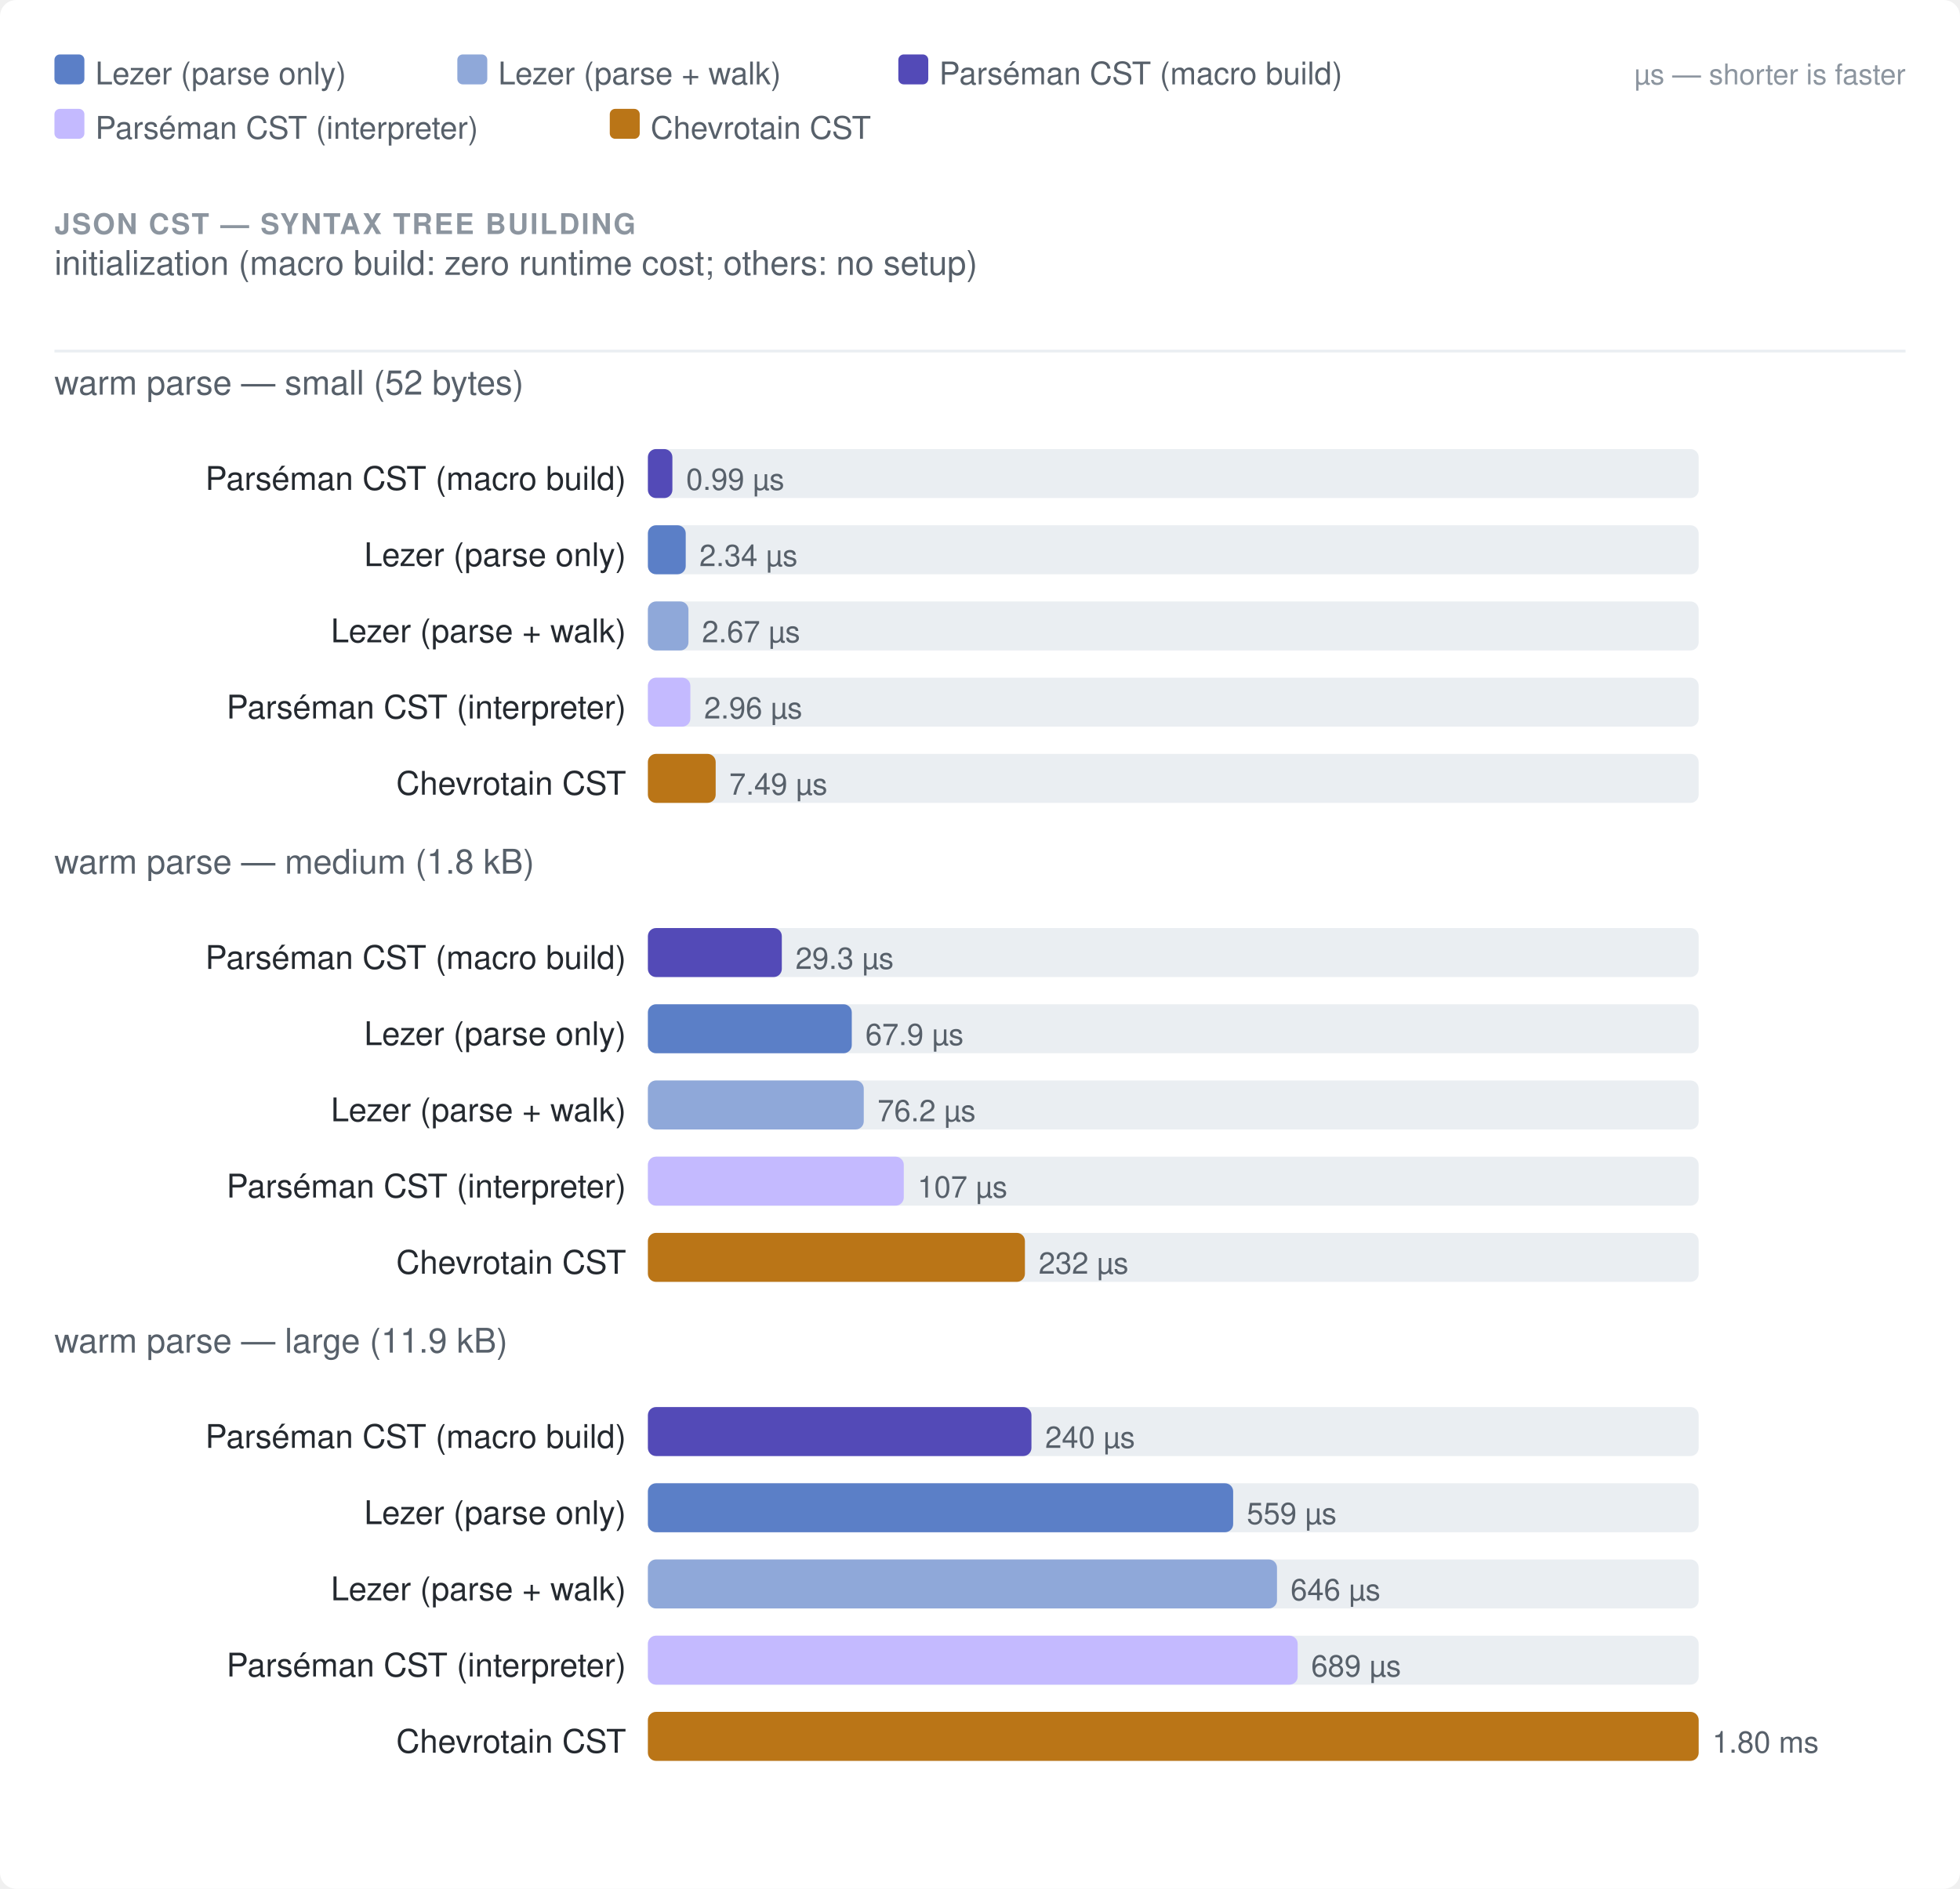
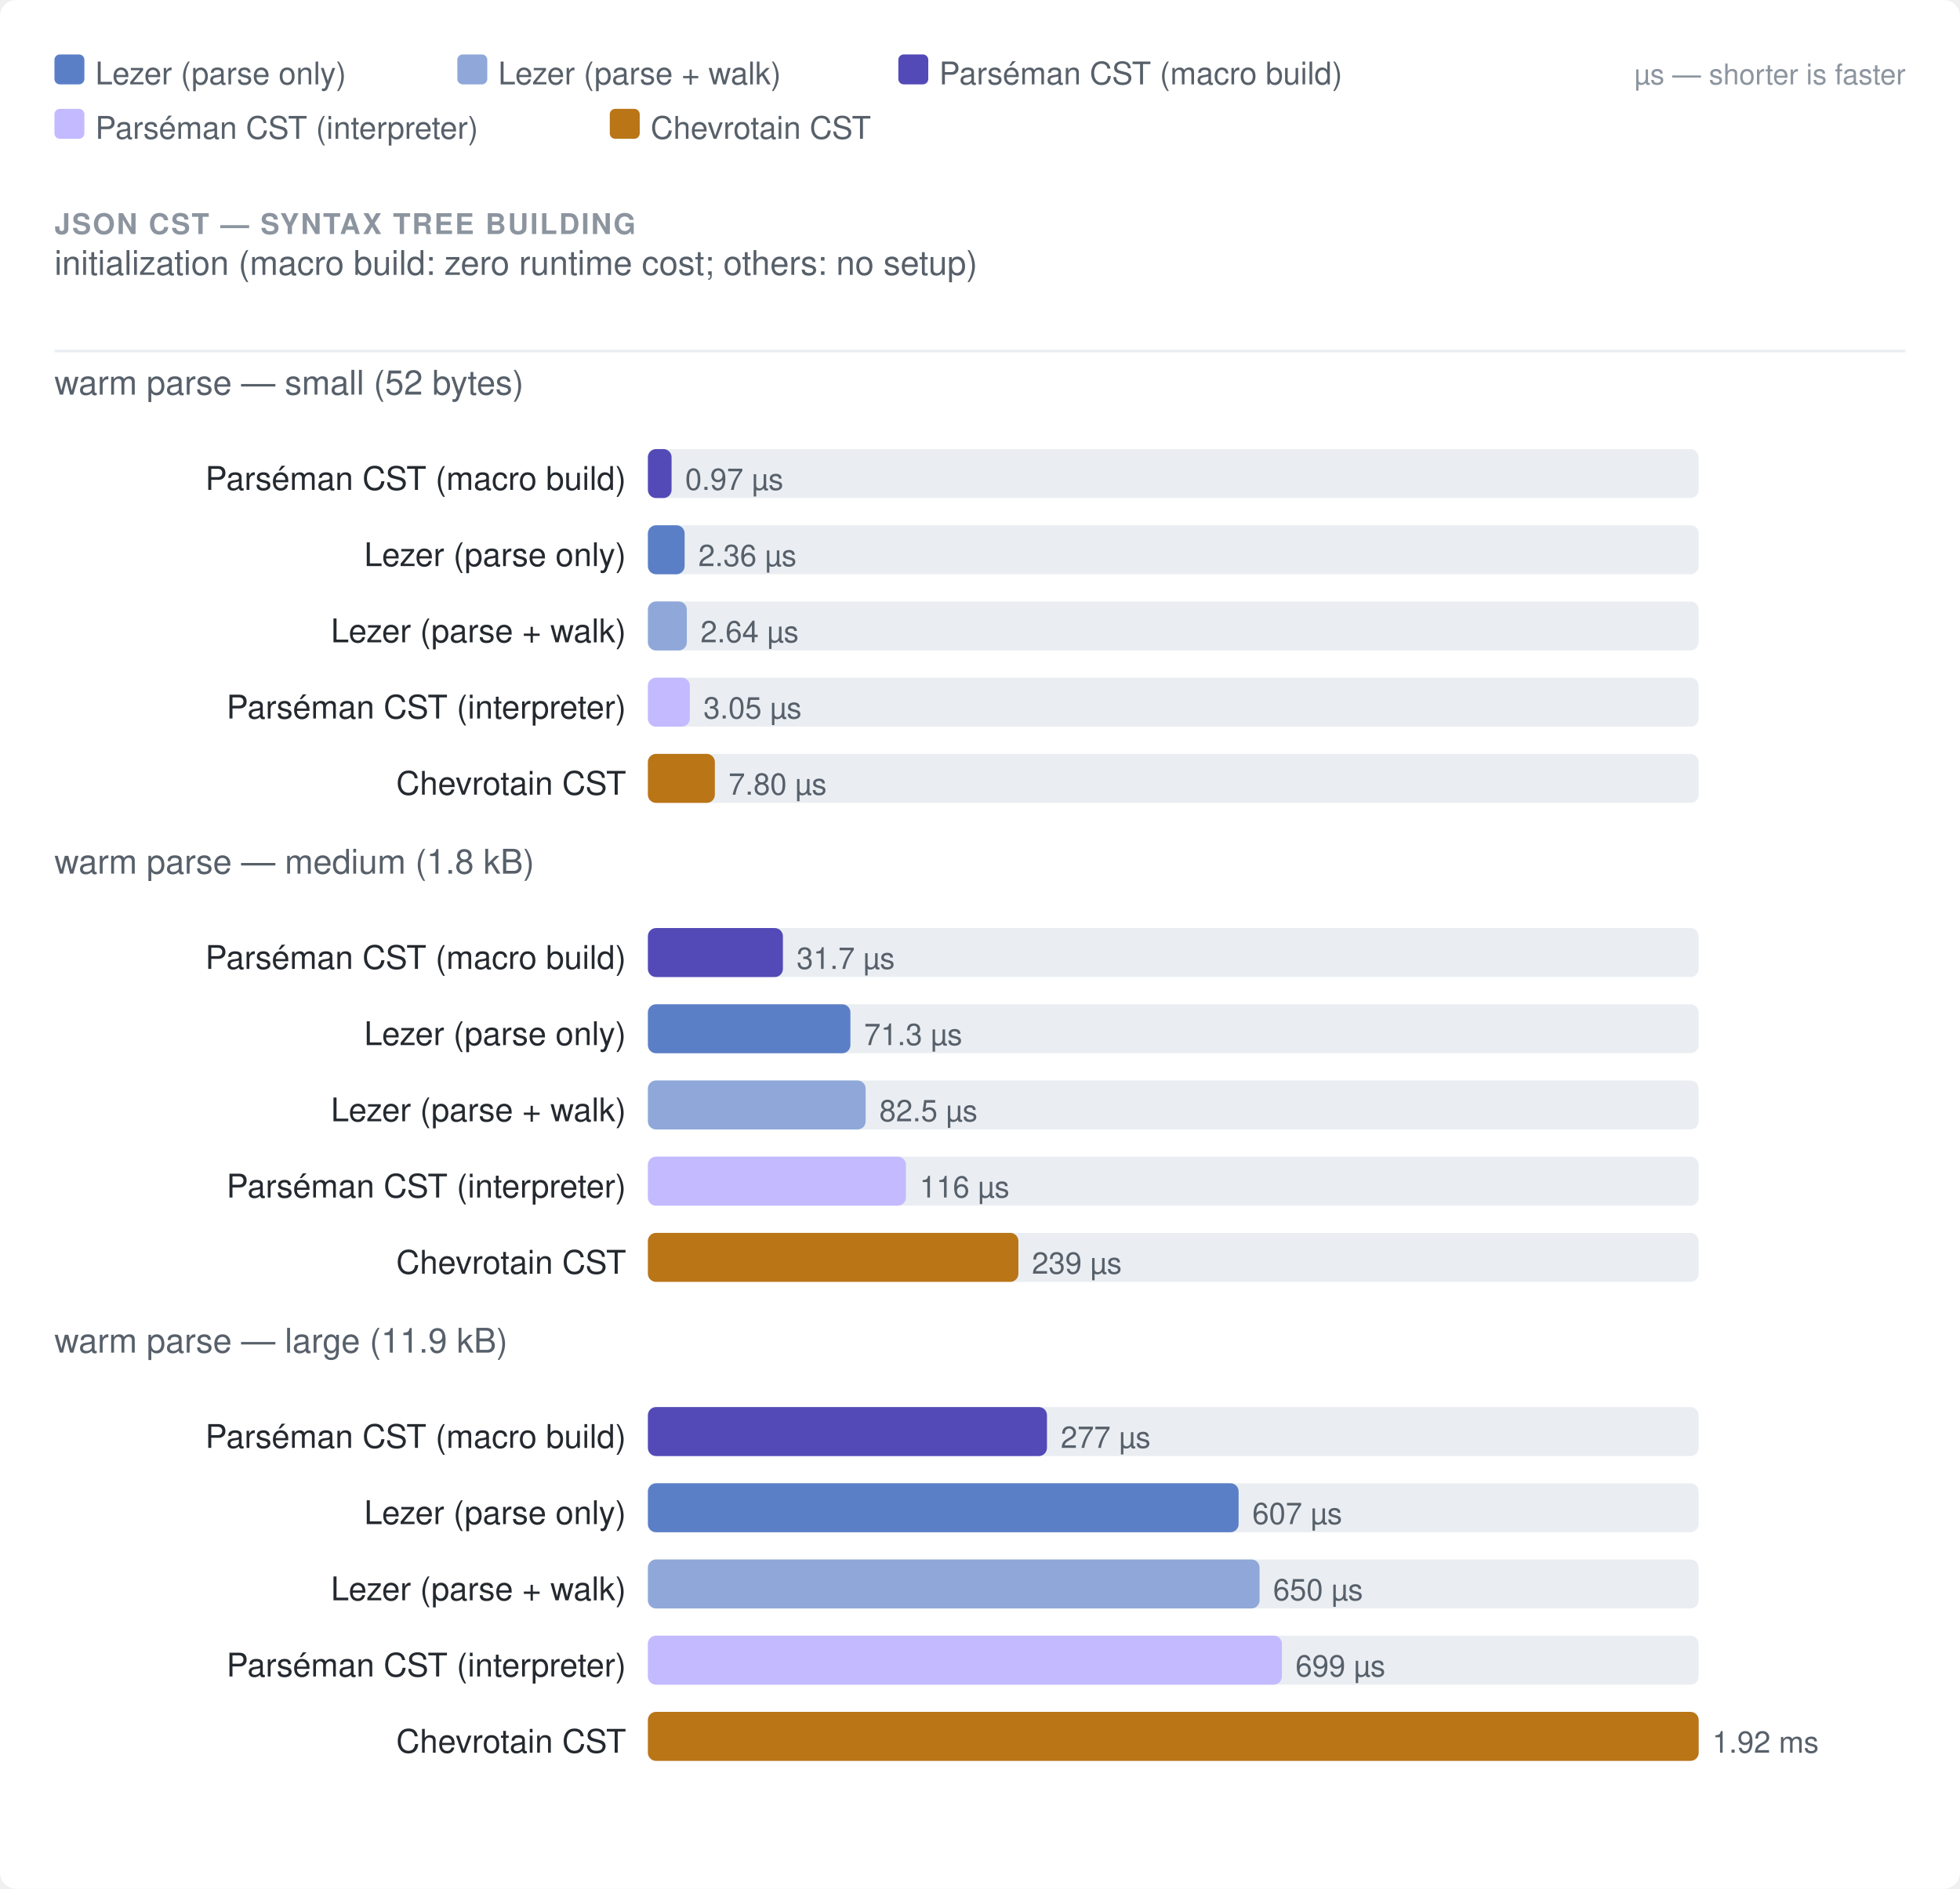
<svg xmlns="http://www.w3.org/2000/svg" viewBox="0 0 720 694" width="720" height="694">
  <rect width="720" height="694" fill="white" rx="6" />
  <rect x="20" y="20" width="11" height="11" rx="2" fill="#5B7FC7" />
  <text x="35" y="31" font-size="11.5" fill="#57606a" font-family="-apple-system,BlinkMacSystemFont,'Segoe UI',Helvetica,Arial,sans-serif">Lezer (parse only)</text>
  <rect x="168" y="20" width="11" height="11" rx="2" fill="#8FA8D9" />
  <text x="183" y="31" font-size="11.5" fill="#57606a" font-family="-apple-system,BlinkMacSystemFont,'Segoe UI',Helvetica,Arial,sans-serif">Lezer (parse + walk)</text>
  <rect x="330" y="20" width="11" height="11" rx="2" fill="#534AB7" />
  <text x="345" y="31" font-size="11.5" fill="#57606a" font-family="-apple-system,BlinkMacSystemFont,'Segoe UI',Helvetica,Arial,sans-serif">Parséman CST (macro build)</text>
  <rect x="20" y="40" width="11" height="11" rx="2" fill="#C4BAFF" />
  <text x="35" y="51" font-size="11.5" fill="#57606a" font-family="-apple-system,BlinkMacSystemFont,'Segoe UI',Helvetica,Arial,sans-serif">Parséman CST (interpreter)</text>
  <rect x="224" y="40" width="11" height="11" rx="2" fill="#BA7517" />
  <text x="239" y="51" font-size="11.5" fill="#57606a" font-family="-apple-system,BlinkMacSystemFont,'Segoe UI',Helvetica,Arial,sans-serif">Chevrotain CST</text>
  <text x="700" y="31" font-size="10.5" fill="#8c959f" text-anchor="end" font-family="-apple-system,BlinkMacSystemFont,'Segoe UI',Helvetica,Arial,sans-serif">µs — shorter is faster</text>
  <text x="20" y="86" font-size="10.5" font-weight="600" fill="#8c959f" letter-spacing="0.06em" font-family="-apple-system,BlinkMacSystemFont,'Segoe UI',Helvetica,Arial,sans-serif">JSON CST — SYNTAX TREE BUILDING</text>
  <text x="20" y="101" font-size="12.5" fill="#57606a" font-family="-apple-system,BlinkMacSystemFont,'Segoe UI',Helvetica,Arial,sans-serif">initialization (macro build: zero runtime cost; others: no setup)</text>
  <line x1="20" y1="129" x2="700" y2="129" stroke="#eaeef2" stroke-width="1" />
  <text x="20" y="145" font-size="12.5" fill="#57606a" font-family="-apple-system,BlinkMacSystemFont,'Segoe UI',Helvetica,Arial,sans-serif">warm parse — small  (52 bytes)</text>
  <text x="230" y="180" text-anchor="end" font-size="12" fill="#24292f" font-family="-apple-system,BlinkMacSystemFont,'Segoe UI',Helvetica,Arial,sans-serif">Parséman CST (macro build)</text>
  <rect x="238" y="165" width="386" height="18" rx="3" fill="#eaeef2" />
-   <rect x="238" y="165" width="9.0" height="18" rx="3" fill="#534AB7" />
-   <text x="252.049" y="180" font-size="11" fill="#57606a" font-family="-apple-system,BlinkMacSystemFont,'Segoe UI',Helvetica,Arial,sans-serif">0.99 µs</text>
+   <rect x="238" y="165" width="8.7" height="18" rx="3" fill="#534AB7" />
+   <text x="251.693" y="180" font-size="11" fill="#57606a" font-family="-apple-system,BlinkMacSystemFont,'Segoe UI',Helvetica,Arial,sans-serif">0.97 µs</text>
  <text x="230" y="208" text-anchor="end" font-size="12" fill="#24292f" font-family="-apple-system,BlinkMacSystemFont,'Segoe UI',Helvetica,Arial,sans-serif">Lezer (parse only)</text>
  <rect x="238" y="193" width="386" height="18" rx="3" fill="#eaeef2" />
-   <rect x="238" y="193" width="13.9" height="18" rx="3" fill="#5B7FC7" />
-   <text x="256.906" y="208" font-size="11" fill="#57606a" font-family="-apple-system,BlinkMacSystemFont,'Segoe UI',Helvetica,Arial,sans-serif">2.34 µs</text>
+   <rect x="238" y="193" width="13.5" height="18" rx="3" fill="#5B7FC7" />
+   <text x="256.527" y="208" font-size="11" fill="#57606a" font-family="-apple-system,BlinkMacSystemFont,'Segoe UI',Helvetica,Arial,sans-serif">2.36 µs</text>
  <text x="230" y="236" text-anchor="end" font-size="12" fill="#24292f" font-family="-apple-system,BlinkMacSystemFont,'Segoe UI',Helvetica,Arial,sans-serif">Lezer (parse + walk)</text>
  <rect x="238" y="221" width="386" height="18" rx="3" fill="#eaeef2" />
-   <rect x="238" y="221" width="14.9" height="18" rx="3" fill="#8FA8D9" />
-   <text x="257.856" y="236" font-size="11" fill="#57606a" font-family="-apple-system,BlinkMacSystemFont,'Segoe UI',Helvetica,Arial,sans-serif">2.67 µs</text>
+   <rect x="238" y="221" width="14.3" height="18" rx="3" fill="#8FA8D9" />
+   <text x="257.325" y="236" font-size="11" fill="#57606a" font-family="-apple-system,BlinkMacSystemFont,'Segoe UI',Helvetica,Arial,sans-serif">2.64 µs</text>
  <text x="230" y="264" text-anchor="end" font-size="12" fill="#24292f" font-family="-apple-system,BlinkMacSystemFont,'Segoe UI',Helvetica,Arial,sans-serif">Parséman CST (interpreter)</text>
  <rect x="238" y="249" width="386" height="18" rx="3" fill="#eaeef2" />
-   <rect x="238" y="249" width="15.6" height="18" rx="3" fill="#C4BAFF" />
-   <text x="258.646" y="264" font-size="11" fill="#57606a" font-family="-apple-system,BlinkMacSystemFont,'Segoe UI',Helvetica,Arial,sans-serif">2.96 µs</text>
+   <rect x="238" y="249" width="15.4" height="18" rx="3" fill="#C4BAFF" />
+   <text x="258.389" y="264" font-size="11" fill="#57606a" font-family="-apple-system,BlinkMacSystemFont,'Segoe UI',Helvetica,Arial,sans-serif">3.05 µs</text>
  <text x="230" y="292" text-anchor="end" font-size="12" fill="#24292f" font-family="-apple-system,BlinkMacSystemFont,'Segoe UI',Helvetica,Arial,sans-serif">Chevrotain CST</text>
  <rect x="238" y="277" width="386" height="18" rx="3" fill="#eaeef2" />
-   <rect x="238" y="277" width="24.9" height="18" rx="3" fill="#BA7517" />
-   <text x="267.875" y="292" font-size="11" fill="#57606a" font-family="-apple-system,BlinkMacSystemFont,'Segoe UI',Helvetica,Arial,sans-serif">7.49 µs</text>
+   <rect x="238" y="277" width="24.6" height="18" rx="3" fill="#BA7517" />
+   <text x="267.604" y="292" font-size="11" fill="#57606a" font-family="-apple-system,BlinkMacSystemFont,'Segoe UI',Helvetica,Arial,sans-serif">7.80 µs</text>
  <text x="20" y="321" font-size="12.5" fill="#57606a" font-family="-apple-system,BlinkMacSystemFont,'Segoe UI',Helvetica,Arial,sans-serif">warm parse — medium  (1.8 kB)</text>
  <text x="230" y="356" text-anchor="end" font-size="12" fill="#24292f" font-family="-apple-system,BlinkMacSystemFont,'Segoe UI',Helvetica,Arial,sans-serif">Parséman CST (macro build)</text>
  <rect x="238" y="341" width="386" height="18" rx="3" fill="#eaeef2" />
-   <rect x="238" y="341" width="49.2" height="18" rx="3" fill="#534AB7" />
-   <text x="292.221" y="356" font-size="11" fill="#57606a" font-family="-apple-system,BlinkMacSystemFont,'Segoe UI',Helvetica,Arial,sans-serif">29.3 µs</text>
+   <rect x="238" y="341" width="49.6" height="18" rx="3" fill="#534AB7" />
+   <text x="292.634" y="356" font-size="11" fill="#57606a" font-family="-apple-system,BlinkMacSystemFont,'Segoe UI',Helvetica,Arial,sans-serif">31.7 µs</text>
  <text x="230" y="384" text-anchor="end" font-size="12" fill="#24292f" font-family="-apple-system,BlinkMacSystemFont,'Segoe UI',Helvetica,Arial,sans-serif">Lezer (parse only)</text>
  <rect x="238" y="369" width="386" height="18" rx="3" fill="#eaeef2" />
-   <rect x="238" y="369" width="74.9" height="18" rx="3" fill="#5B7FC7" />
-   <text x="317.896" y="384" font-size="11" fill="#57606a" font-family="-apple-system,BlinkMacSystemFont,'Segoe UI',Helvetica,Arial,sans-serif">67.9 µs</text>
+   <rect x="238" y="369" width="74.4" height="18" rx="3" fill="#5B7FC7" />
+   <text x="317.408" y="384" font-size="11" fill="#57606a" font-family="-apple-system,BlinkMacSystemFont,'Segoe UI',Helvetica,Arial,sans-serif">71.3 µs</text>
  <text x="230" y="412" text-anchor="end" font-size="12" fill="#24292f" font-family="-apple-system,BlinkMacSystemFont,'Segoe UI',Helvetica,Arial,sans-serif">Lezer (parse + walk)</text>
  <rect x="238" y="397" width="386" height="18" rx="3" fill="#eaeef2" />
-   <rect x="238" y="397" width="79.3" height="18" rx="3" fill="#8FA8D9" />
-   <text x="322.343" y="412" font-size="11" fill="#57606a" font-family="-apple-system,BlinkMacSystemFont,'Segoe UI',Helvetica,Arial,sans-serif">76.2 µs</text>
+   <rect x="238" y="397" width="80.0" height="18" rx="3" fill="#8FA8D9" />
+   <text x="323.01" y="412" font-size="11" fill="#57606a" font-family="-apple-system,BlinkMacSystemFont,'Segoe UI',Helvetica,Arial,sans-serif">82.5 µs</text>
  <text x="230" y="440" text-anchor="end" font-size="12" fill="#24292f" font-family="-apple-system,BlinkMacSystemFont,'Segoe UI',Helvetica,Arial,sans-serif">Parséman CST (interpreter)</text>
  <rect x="238" y="425" width="386" height="18" rx="3" fill="#eaeef2" />
-   <rect x="238" y="425" width="94.0" height="18" rx="3" fill="#C4BAFF" />
-   <text x="337.045" y="440" font-size="11" fill="#57606a" font-family="-apple-system,BlinkMacSystemFont,'Segoe UI',Helvetica,Arial,sans-serif">107 µs</text>
+   <rect x="238" y="425" width="94.8" height="18" rx="3" fill="#C4BAFF" />
+   <text x="337.807" y="440" font-size="11" fill="#57606a" font-family="-apple-system,BlinkMacSystemFont,'Segoe UI',Helvetica,Arial,sans-serif">116 µs</text>
  <text x="230" y="468" text-anchor="end" font-size="12" fill="#24292f" font-family="-apple-system,BlinkMacSystemFont,'Segoe UI',Helvetica,Arial,sans-serif">Chevrotain CST</text>
  <rect x="238" y="453" width="386" height="18" rx="3" fill="#eaeef2" />
-   <rect x="238" y="453" width="138.5" height="18" rx="3" fill="#BA7517" />
-   <text x="381.527" y="468" font-size="11" fill="#57606a" font-family="-apple-system,BlinkMacSystemFont,'Segoe UI',Helvetica,Arial,sans-serif">232 µs</text>
+   <rect x="238" y="453" width="136.1" height="18" rx="3" fill="#BA7517" />
+   <text x="379.067" y="468" font-size="11" fill="#57606a" font-family="-apple-system,BlinkMacSystemFont,'Segoe UI',Helvetica,Arial,sans-serif">239 µs</text>
  <text x="20" y="497" font-size="12.5" fill="#57606a" font-family="-apple-system,BlinkMacSystemFont,'Segoe UI',Helvetica,Arial,sans-serif">warm parse — large  (11.9 kB)</text>
  <text x="230" y="532" text-anchor="end" font-size="12" fill="#24292f" font-family="-apple-system,BlinkMacSystemFont,'Segoe UI',Helvetica,Arial,sans-serif">Parséman CST (macro build)</text>
  <rect x="238" y="517" width="386" height="18" rx="3" fill="#eaeef2" />
-   <rect x="238" y="517" width="140.9" height="18" rx="3" fill="#534AB7" />
-   <text x="383.929" y="532" font-size="11" fill="#57606a" font-family="-apple-system,BlinkMacSystemFont,'Segoe UI',Helvetica,Arial,sans-serif">240 µs</text>
+   <rect x="238" y="517" width="146.6" height="18" rx="3" fill="#534AB7" />
+   <text x="389.643" y="532" font-size="11" fill="#57606a" font-family="-apple-system,BlinkMacSystemFont,'Segoe UI',Helvetica,Arial,sans-serif">277 µs</text>
  <text x="230" y="560" text-anchor="end" font-size="12" fill="#24292f" font-family="-apple-system,BlinkMacSystemFont,'Segoe UI',Helvetica,Arial,sans-serif">Lezer (parse only)</text>
  <rect x="238" y="545" width="386" height="18" rx="3" fill="#eaeef2" />
-   <rect x="238" y="545" width="215.0" height="18" rx="3" fill="#5B7FC7" />
-   <text x="457.991" y="560" font-size="11" fill="#57606a" font-family="-apple-system,BlinkMacSystemFont,'Segoe UI',Helvetica,Arial,sans-serif">559 µs</text>
+   <rect x="238" y="545" width="217.0" height="18" rx="3" fill="#5B7FC7" />
+   <text x="460.026" y="560" font-size="11" fill="#57606a" font-family="-apple-system,BlinkMacSystemFont,'Segoe UI',Helvetica,Arial,sans-serif">607 µs</text>
  <text x="230" y="588" text-anchor="end" font-size="12" fill="#24292f" font-family="-apple-system,BlinkMacSystemFont,'Segoe UI',Helvetica,Arial,sans-serif">Lezer (parse + walk)</text>
  <rect x="238" y="573" width="386" height="18" rx="3" fill="#eaeef2" />
-   <rect x="238" y="573" width="231.1" height="18" rx="3" fill="#8FA8D9" />
-   <text x="474.086" y="588" font-size="11" fill="#57606a" font-family="-apple-system,BlinkMacSystemFont,'Segoe UI',Helvetica,Arial,sans-serif">646 µs</text>
+   <rect x="238" y="573" width="224.7" height="18" rx="3" fill="#8FA8D9" />
+   <text x="467.664" y="588" font-size="11" fill="#57606a" font-family="-apple-system,BlinkMacSystemFont,'Segoe UI',Helvetica,Arial,sans-serif">650 µs</text>
  <text x="230" y="616" text-anchor="end" font-size="12" fill="#24292f" font-family="-apple-system,BlinkMacSystemFont,'Segoe UI',Helvetica,Arial,sans-serif">Parséman CST (interpreter)</text>
  <rect x="238" y="601" width="386" height="18" rx="3" fill="#eaeef2" />
-   <rect x="238" y="601" width="238.7" height="18" rx="3" fill="#C4BAFF" />
-   <text x="481.653" y="616" font-size="11" fill="#57606a" font-family="-apple-system,BlinkMacSystemFont,'Segoe UI',Helvetica,Arial,sans-serif">689 µs</text>
+   <rect x="238" y="601" width="232.9" height="18" rx="3" fill="#C4BAFF" />
+   <text x="475.899" y="616" font-size="11" fill="#57606a" font-family="-apple-system,BlinkMacSystemFont,'Segoe UI',Helvetica,Arial,sans-serif">699 µs</text>
  <text x="230" y="644" text-anchor="end" font-size="12" fill="#24292f" font-family="-apple-system,BlinkMacSystemFont,'Segoe UI',Helvetica,Arial,sans-serif">Chevrotain CST</text>
  <rect x="238" y="629" width="386" height="18" rx="3" fill="#eaeef2" />
  <rect x="238" y="629" width="386.0" height="18" rx="3" fill="#BA7517" />
-   <text x="629" y="644" font-size="11" fill="#57606a" font-family="-apple-system,BlinkMacSystemFont,'Segoe UI',Helvetica,Arial,sans-serif">1.80 ms</text>
+   <text x="629" y="644" font-size="11" fill="#57606a" font-family="-apple-system,BlinkMacSystemFont,'Segoe UI',Helvetica,Arial,sans-serif">1.92 ms</text>
</svg>
